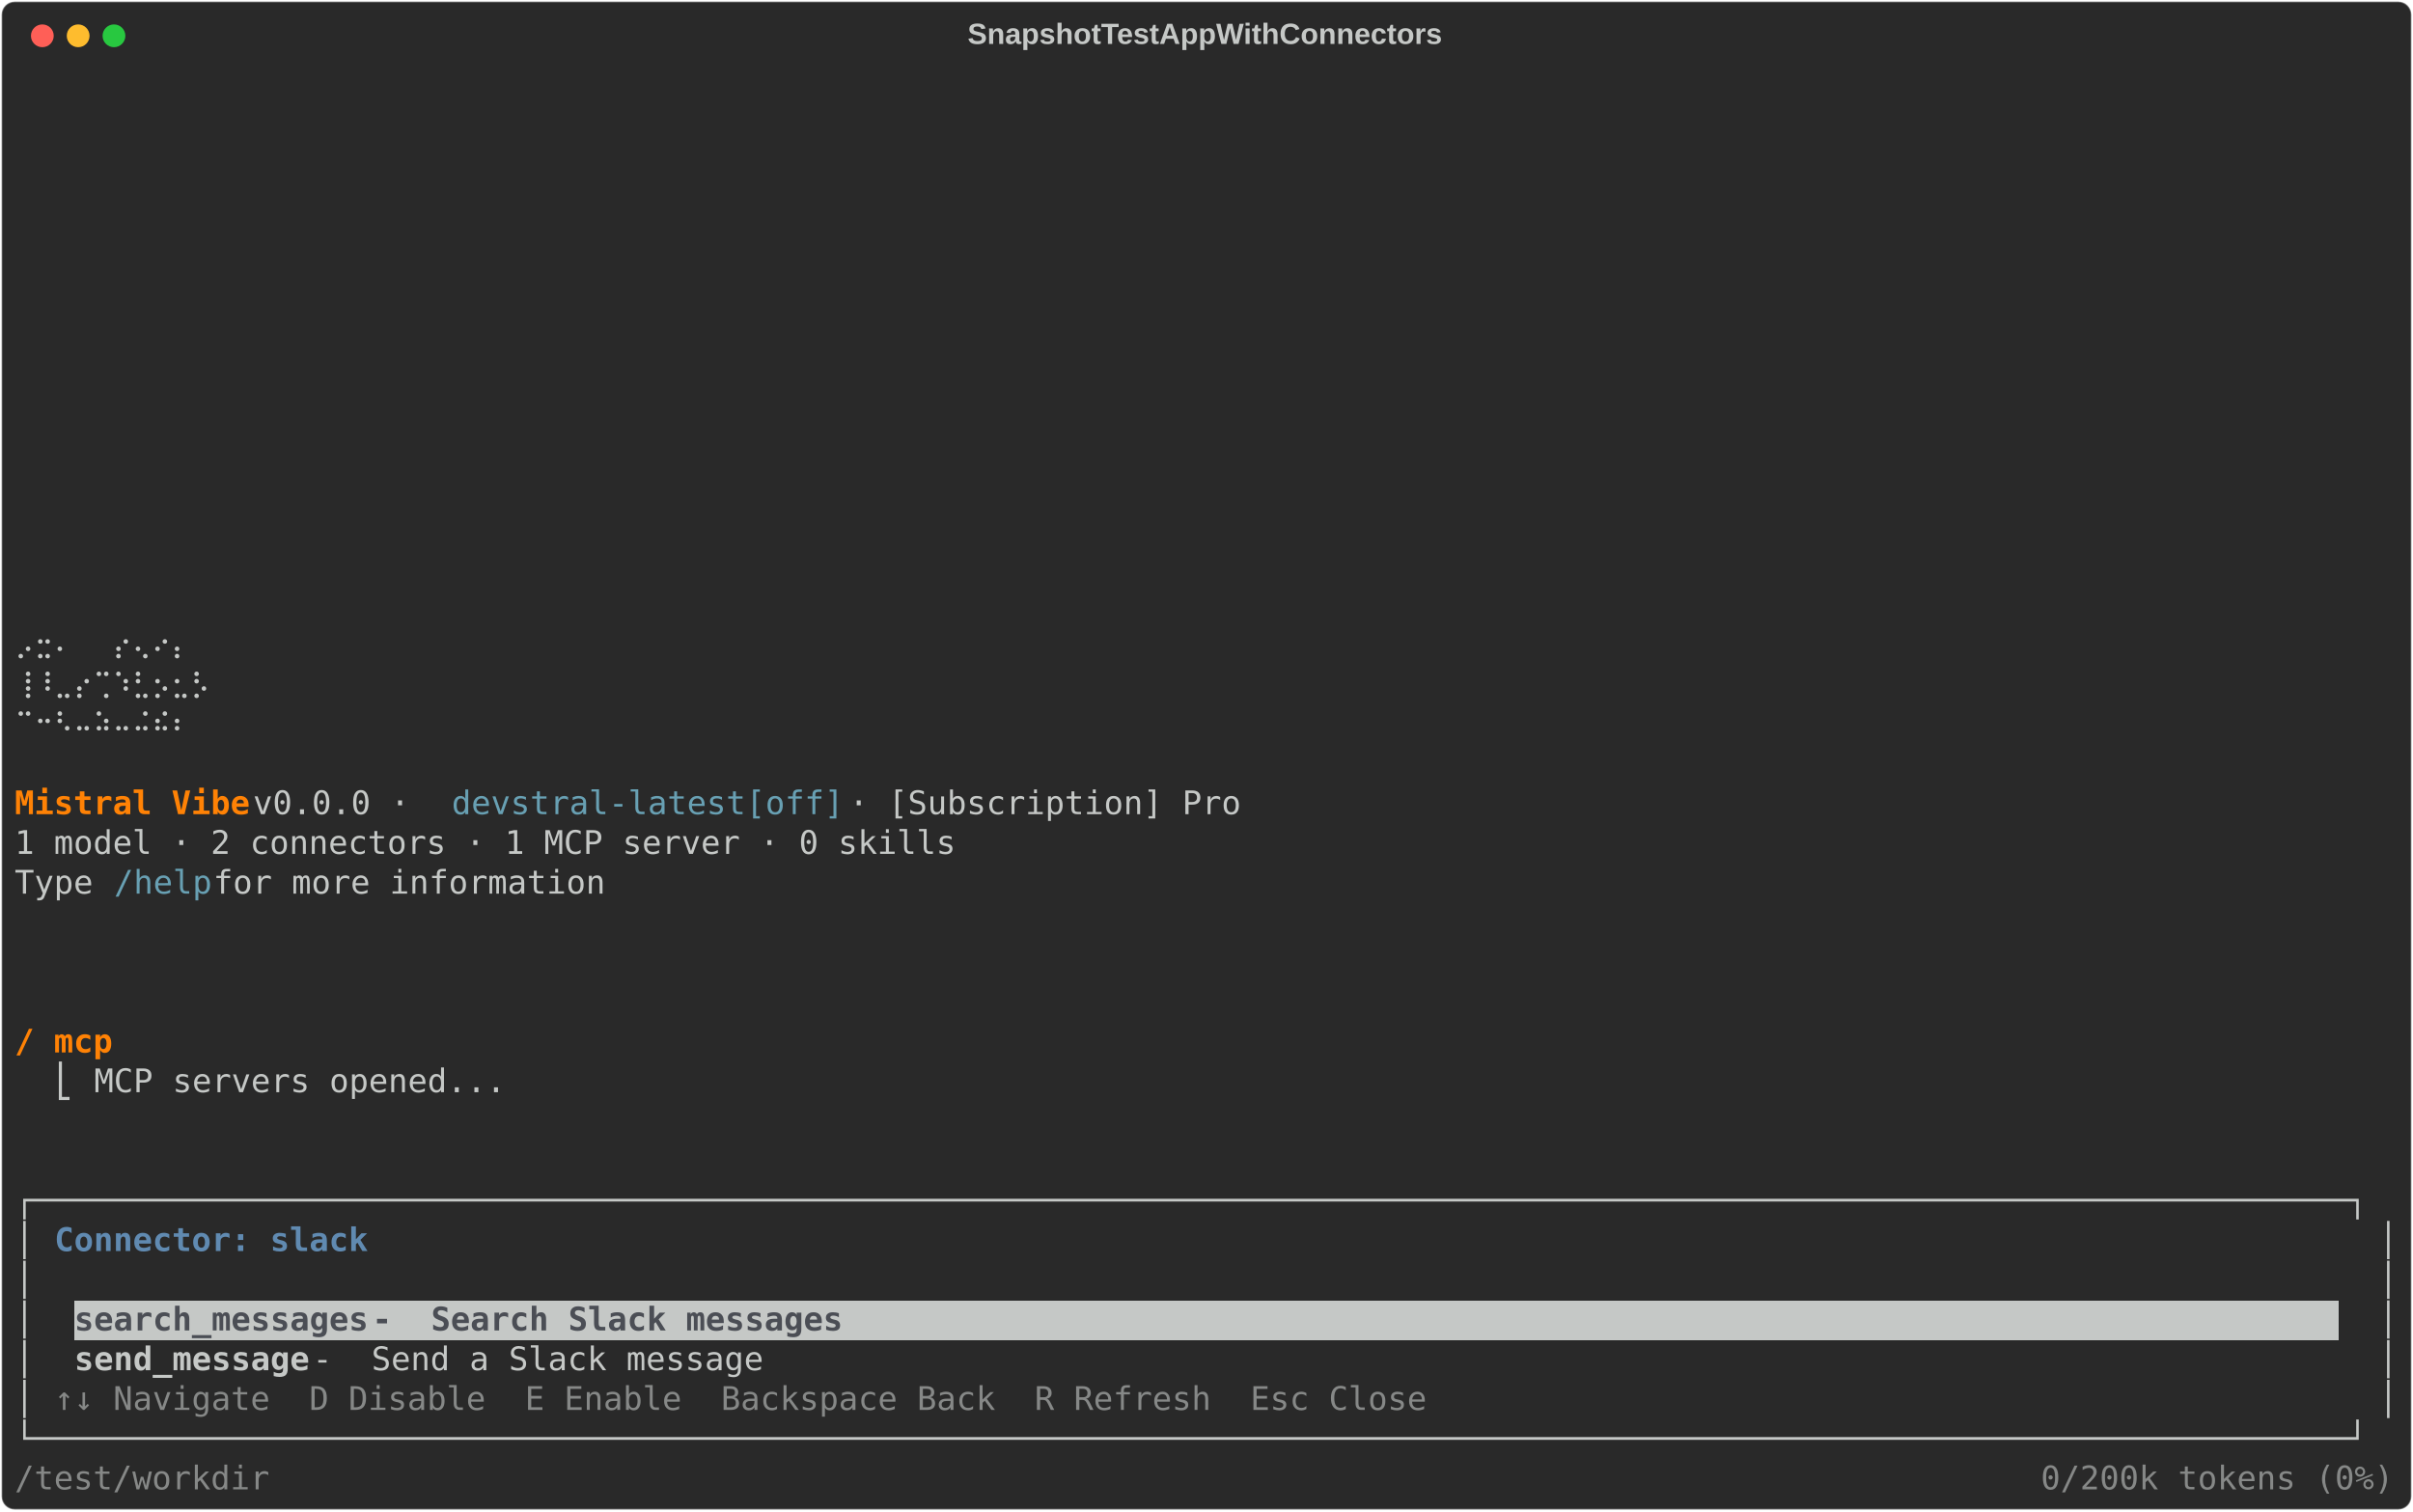
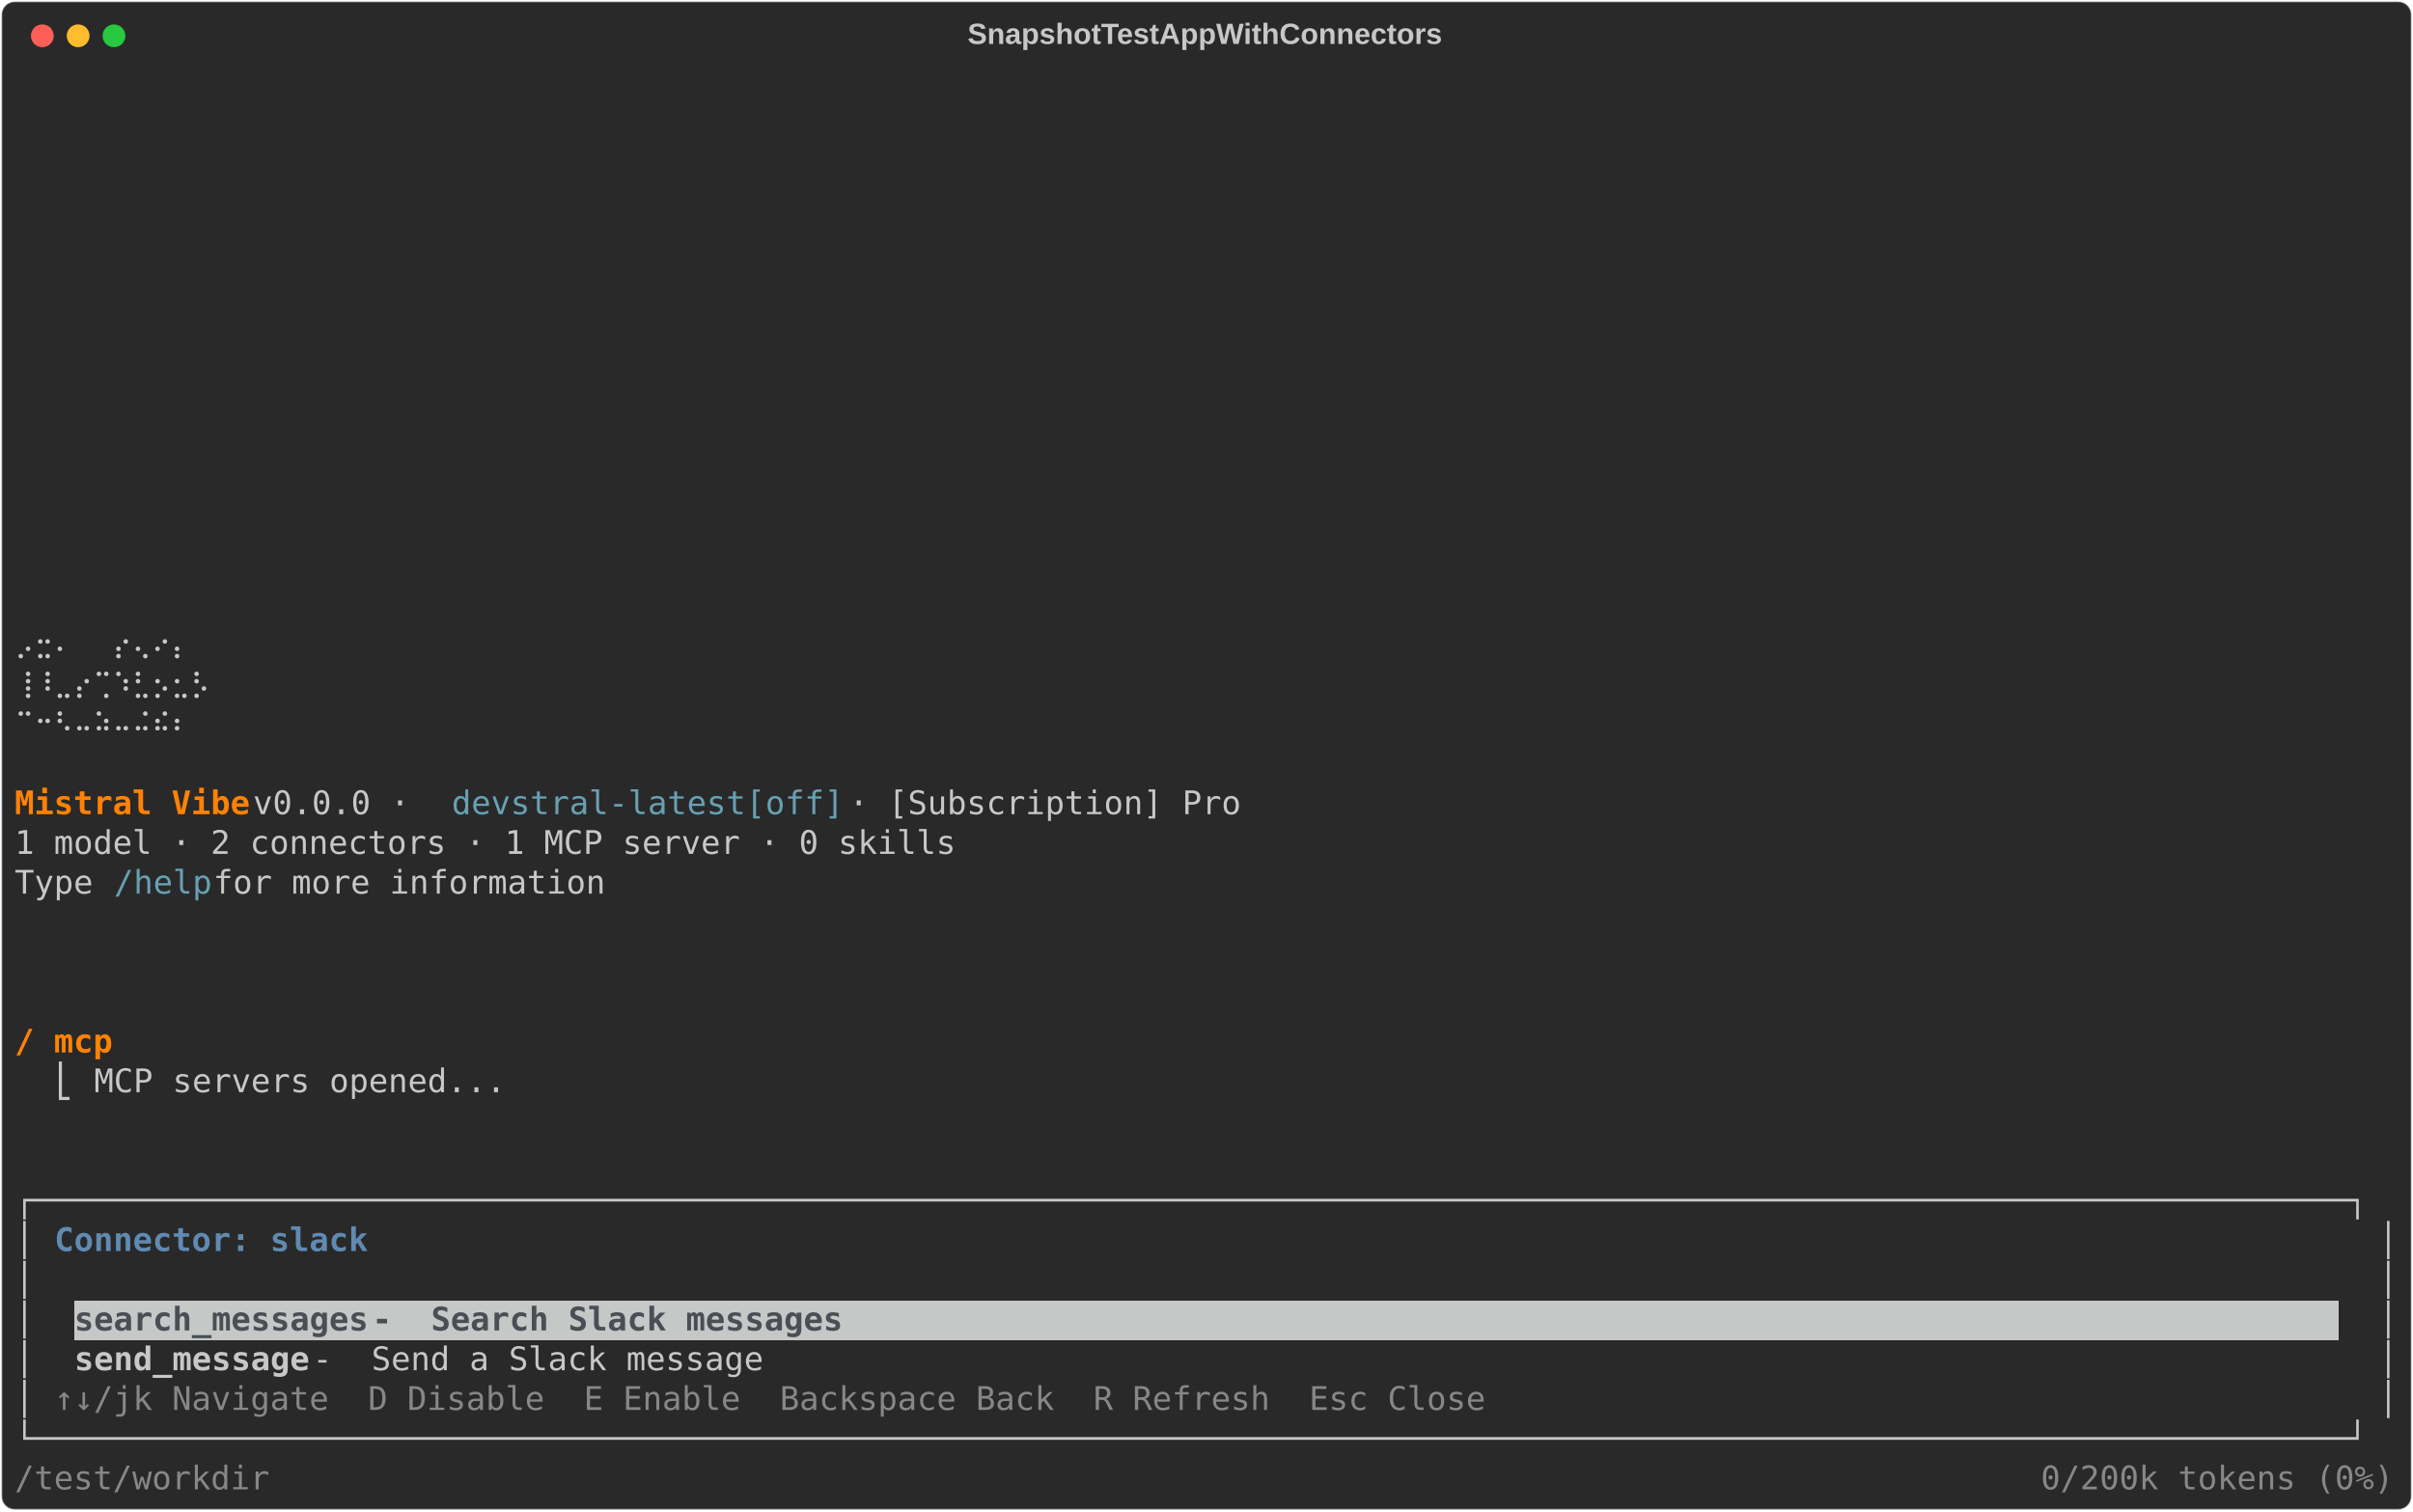
<svg xmlns="http://www.w3.org/2000/svg" class="rich-terminal" viewBox="0 0 1482 928.4">
  <style>

    @font-face {
        font-family: "Fira Code";
        src: local("FiraCode-Regular"),
                url("https://cdnjs.cloudflare.com/ajax/libs/firacode/6.2.0/woff2/FiraCode-Regular.woff2") format("woff2"),
                url("https://cdnjs.cloudflare.com/ajax/libs/firacode/6.2.0/woff/FiraCode-Regular.woff") format("woff");
        font-style: normal;
        font-weight: 400;
    }
    @font-face {
        font-family: "Fira Code";
        src: local("FiraCode-Bold"),
                url("https://cdnjs.cloudflare.com/ajax/libs/firacode/6.2.0/woff2/FiraCode-Bold.woff2") format("woff2"),
                url("https://cdnjs.cloudflare.com/ajax/libs/firacode/6.2.0/woff/FiraCode-Bold.woff") format("woff");
        font-style: bold;
        font-weight: 700;
    }

    .terminal-matrix {
        font-family: Fira Code, monospace;
        font-size: 20px;
        line-height: 24.4px;
        font-variant-east-asian: full-width;
    }

    .terminal-title {
        font-size: 18px;
        font-weight: bold;
        font-family: arial;
    }

    .terminal-r1 { fill: #c5c8c6 }
.terminal-r2 { fill: #ff8205;font-weight: bold }
.terminal-r3 { fill: #68a0b3 }
.terminal-r4 { fill: #608ab1;font-weight: bold }
.terminal-r5 { fill: #4b4e55;font-weight: bold }
.terminal-r6 { fill: #c5c8c6;font-weight: bold }
.terminal-r7 { fill: #868887 }
    </style>
  <defs>
    <clipPath id="terminal-clip-terminal">
      <rect x="0" y="0" width="1463.0" height="877.4" />
    </clipPath>
    <clipPath id="terminal-line-0">
      <rect x="0" y="1.5" width="1464" height="24.65" />
    </clipPath>
    <clipPath id="terminal-line-1">
      <rect x="0" y="25.9" width="1464" height="24.65" />
    </clipPath>
    <clipPath id="terminal-line-2">
      <rect x="0" y="50.3" width="1464" height="24.65" />
    </clipPath>
    <clipPath id="terminal-line-3">
      <rect x="0" y="74.7" width="1464" height="24.65" />
    </clipPath>
    <clipPath id="terminal-line-4">
      <rect x="0" y="99.1" width="1464" height="24.65" />
    </clipPath>
    <clipPath id="terminal-line-5">
      <rect x="0" y="123.5" width="1464" height="24.65" />
    </clipPath>
    <clipPath id="terminal-line-6">
      <rect x="0" y="147.9" width="1464" height="24.65" />
    </clipPath>
    <clipPath id="terminal-line-7">
      <rect x="0" y="172.3" width="1464" height="24.65" />
    </clipPath>
    <clipPath id="terminal-line-8">
      <rect x="0" y="196.7" width="1464" height="24.65" />
    </clipPath>
    <clipPath id="terminal-line-9">
      <rect x="0" y="221.1" width="1464" height="24.65" />
    </clipPath>
    <clipPath id="terminal-line-10">
      <rect x="0" y="245.5" width="1464" height="24.65" />
    </clipPath>
    <clipPath id="terminal-line-11">
      <rect x="0" y="269.9" width="1464" height="24.65" />
    </clipPath>
    <clipPath id="terminal-line-12">
      <rect x="0" y="294.3" width="1464" height="24.65" />
    </clipPath>
    <clipPath id="terminal-line-13">
      <rect x="0" y="318.7" width="1464" height="24.65" />
    </clipPath>
    <clipPath id="terminal-line-14">
      <rect x="0" y="343.1" width="1464" height="24.65" />
    </clipPath>
    <clipPath id="terminal-line-15">
      <rect x="0" y="367.5" width="1464" height="24.65" />
    </clipPath>
    <clipPath id="terminal-line-16">
      <rect x="0" y="391.9" width="1464" height="24.65" />
    </clipPath>
    <clipPath id="terminal-line-17">
      <rect x="0" y="416.3" width="1464" height="24.65" />
    </clipPath>
    <clipPath id="terminal-line-18">
      <rect x="0" y="440.7" width="1464" height="24.65" />
    </clipPath>
    <clipPath id="terminal-line-19">
      <rect x="0" y="465.1" width="1464" height="24.65" />
    </clipPath>
    <clipPath id="terminal-line-20">
      <rect x="0" y="489.5" width="1464" height="24.65" />
    </clipPath>
    <clipPath id="terminal-line-21">
      <rect x="0" y="513.9" width="1464" height="24.65" />
    </clipPath>
    <clipPath id="terminal-line-22">
      <rect x="0" y="538.3" width="1464" height="24.65" />
    </clipPath>
    <clipPath id="terminal-line-23">
      <rect x="0" y="562.7" width="1464" height="24.65" />
    </clipPath>
    <clipPath id="terminal-line-24">
      <rect x="0" y="587.1" width="1464" height="24.65" />
    </clipPath>
    <clipPath id="terminal-line-25">
      <rect x="0" y="611.5" width="1464" height="24.65" />
    </clipPath>
    <clipPath id="terminal-line-26">
      <rect x="0" y="635.9" width="1464" height="24.65" />
    </clipPath>
    <clipPath id="terminal-line-27">
      <rect x="0" y="660.3" width="1464" height="24.65" />
    </clipPath>
    <clipPath id="terminal-line-28">
      <rect x="0" y="684.7" width="1464" height="24.65" />
    </clipPath>
    <clipPath id="terminal-line-29">
      <rect x="0" y="709.1" width="1464" height="24.65" />
    </clipPath>
    <clipPath id="terminal-line-30">
      <rect x="0" y="733.5" width="1464" height="24.65" />
    </clipPath>
    <clipPath id="terminal-line-31">
      <rect x="0" y="757.9" width="1464" height="24.65" />
    </clipPath>
    <clipPath id="terminal-line-32">
      <rect x="0" y="782.3" width="1464" height="24.65" />
    </clipPath>
    <clipPath id="terminal-line-33">
      <rect x="0" y="806.7" width="1464" height="24.65" />
    </clipPath>
    <clipPath id="terminal-line-34">
      <rect x="0" y="831.1" width="1464" height="24.65" />
    </clipPath>
  </defs>
  <rect fill="#292929" stroke="rgba(255,255,255,0.35)" stroke-width="1" x="1" y="1" width="1480" height="926.4" rx="8" />
  <text class="terminal-title" fill="#c5c8c6" text-anchor="middle" x="740" y="27">SnapshotTestAppWithConnectors</text>
  <g transform="translate(26,22)">
    <circle cx="0" cy="0" r="7" fill="#ff5f57" />
    <circle cx="22" cy="0" r="7" fill="#febc2e" />
    <circle cx="44" cy="0" r="7" fill="#28c840" />
  </g>
  <g transform="translate(9, 41)" clip-path="url(#terminal-clip-terminal)">
    <rect fill="#c5c8c6" x="36.6" y="757.9" width="183" height="24.65" shape-rendering="crispEdges" />
    <rect fill="#c5c8c6" x="219.6" y="757.9" width="317.2" height="24.65" shape-rendering="crispEdges" />
    <rect fill="#c5c8c6" x="536.8" y="757.9" width="890.6" height="24.65" shape-rendering="crispEdges" />
    <g class="terminal-matrix">
      <text class="terminal-r1" x="1464" y="20" textLength="12.2" clip-path="url(#terminal-line-0)">
</text>
      <text class="terminal-r1" x="1464" y="44.4" textLength="12.2" clip-path="url(#terminal-line-1)">
</text>
      <text class="terminal-r1" x="1464" y="68.8" textLength="12.2" clip-path="url(#terminal-line-2)">
</text>
      <text class="terminal-r1" x="1464" y="93.2" textLength="12.2" clip-path="url(#terminal-line-3)">
</text>
      <text class="terminal-r1" x="1464" y="117.6" textLength="12.2" clip-path="url(#terminal-line-4)">
</text>
      <text class="terminal-r1" x="1464" y="142" textLength="12.2" clip-path="url(#terminal-line-5)">
</text>
      <text class="terminal-r1" x="1464" y="166.4" textLength="12.2" clip-path="url(#terminal-line-6)">
</text>
      <text class="terminal-r1" x="1464" y="190.8" textLength="12.2" clip-path="url(#terminal-line-7)">
</text>
      <text class="terminal-r1" x="1464" y="215.2" textLength="12.2" clip-path="url(#terminal-line-8)">
</text>
      <text class="terminal-r1" x="1464" y="239.6" textLength="12.2" clip-path="url(#terminal-line-9)">
</text>
      <text class="terminal-r1" x="1464" y="264" textLength="12.2" clip-path="url(#terminal-line-10)">
</text>
      <text class="terminal-r1" x="1464" y="288.4" textLength="12.2" clip-path="url(#terminal-line-11)">
</text>
      <text class="terminal-r1" x="1464" y="312.8" textLength="12.2" clip-path="url(#terminal-line-12)">
</text>
      <text class="terminal-r1" x="1464" y="337.2" textLength="12.2" clip-path="url(#terminal-line-13)">
</text>
      <text class="terminal-r1" x="0" y="361.6" textLength="134.2" clip-path="url(#terminal-line-14)">  ⡠⣒⠄  ⡔⢄⠔⡄</text>
      <text class="terminal-r1" x="1464" y="361.6" textLength="12.2" clip-path="url(#terminal-line-14)">
</text>
      <text class="terminal-r1" x="0" y="386" textLength="134.2" clip-path="url(#terminal-line-15)"> ⢸⠸⣀⡔⢉⠱⣃⡢⣂⡣</text>
      <text class="terminal-r1" x="1464" y="386" textLength="12.2" clip-path="url(#terminal-line-15)">
</text>
      <text class="terminal-r1" x="0" y="410.4" textLength="134.2" clip-path="url(#terminal-line-16)">  ⠉⠒⠣⠤⠵⠤⠬⠮⠆</text>
      <text class="terminal-r1" x="1464" y="410.4" textLength="12.2" clip-path="url(#terminal-line-16)">
</text>
      <text class="terminal-r1" x="1464" y="434.8" textLength="12.2" clip-path="url(#terminal-line-17)">
</text>
      <text class="terminal-r2" x="0" y="459.2" textLength="146.4" clip-path="url(#terminal-line-18)">Mistral Vibe</text>
      <text class="terminal-r1" x="146.4" y="459.2" textLength="122" clip-path="url(#terminal-line-18)"> v0.0.0 · </text>
      <text class="terminal-r3" x="268.4" y="459.2" textLength="244" clip-path="url(#terminal-line-18)">devstral-latest[off]</text>
      <text class="terminal-r1" x="512.4" y="459.2" textLength="256.2" clip-path="url(#terminal-line-18)"> · [Subscription] Pro</text>
      <text class="terminal-r1" x="1464" y="459.2" textLength="12.2" clip-path="url(#terminal-line-18)">
</text>
      <text class="terminal-r1" x="0" y="483.6" textLength="585.6" clip-path="url(#terminal-line-19)">1 model · 2 connectors · 1 MCP server · 0 skills</text>
      <text class="terminal-r1" x="1464" y="483.6" textLength="12.2" clip-path="url(#terminal-line-19)">
</text>
      <text class="terminal-r1" x="0" y="508" textLength="61" clip-path="url(#terminal-line-20)">Type </text>
      <text class="terminal-r3" x="61" y="508" textLength="61" clip-path="url(#terminal-line-20)">/help</text>
      <text class="terminal-r1" x="122" y="508" textLength="256.2" clip-path="url(#terminal-line-20)"> for more information</text>
      <text class="terminal-r1" x="1464" y="508" textLength="12.2" clip-path="url(#terminal-line-20)">
</text>
      <text class="terminal-r1" x="1464" y="532.4" textLength="12.2" clip-path="url(#terminal-line-21)">
</text>
      <text class="terminal-r1" x="1464" y="556.8" textLength="12.2" clip-path="url(#terminal-line-22)">
</text>
      <text class="terminal-r1" x="1464" y="581.2" textLength="12.2" clip-path="url(#terminal-line-23)">
</text>
      <text class="terminal-r2" x="0" y="605.6" textLength="61" clip-path="url(#terminal-line-24)">/ mcp</text>
      <text class="terminal-r1" x="1464" y="605.6" textLength="12.2" clip-path="url(#terminal-line-24)">
</text>
      <text class="terminal-r1" x="24.4" y="630" textLength="12.2" clip-path="url(#terminal-line-25)">⎣</text>
      <text class="terminal-r1" x="48.8" y="630" textLength="256.2" clip-path="url(#terminal-line-25)">MCP servers opened...</text>
      <text class="terminal-r1" x="1464" y="630" textLength="12.2" clip-path="url(#terminal-line-25)">
</text>
      <text class="terminal-r1" x="1464" y="654.4" textLength="12.2" clip-path="url(#terminal-line-26)">
</text>
      <text class="terminal-r1" x="1464" y="678.8" textLength="12.2" clip-path="url(#terminal-line-27)">
</text>
      <text class="terminal-r1" x="0" y="703.2" textLength="1464" clip-path="url(#terminal-line-28)">┌──────────────────────────────────────────────────────────────────────────────────────────────────────────────────────┐</text>
      <text class="terminal-r1" x="1464" y="703.2" textLength="12.2" clip-path="url(#terminal-line-28)">
</text>
      <text class="terminal-r1" x="0" y="727.6" textLength="12.2" clip-path="url(#terminal-line-29)">│</text>
      <text class="terminal-r4" x="24.4" y="727.6" textLength="195.2" clip-path="url(#terminal-line-29)">Connector: slack</text>
      <text class="terminal-r1" x="1451.8" y="727.6" textLength="12.2" clip-path="url(#terminal-line-29)">│</text>
      <text class="terminal-r1" x="1464" y="727.6" textLength="12.2" clip-path="url(#terminal-line-29)">
</text>
      <text class="terminal-r1" x="0" y="752" textLength="12.2" clip-path="url(#terminal-line-30)">│</text>
      <text class="terminal-r1" x="1451.8" y="752" textLength="12.2" clip-path="url(#terminal-line-30)">│</text>
      <text class="terminal-r1" x="1464" y="752" textLength="12.2" clip-path="url(#terminal-line-30)">
</text>
      <text class="terminal-r1" x="0" y="776.4" textLength="12.2" clip-path="url(#terminal-line-31)">│</text>
      <text class="terminal-r5" x="36.6" y="776.4" textLength="183" clip-path="url(#terminal-line-31)">search_messages</text>
      <text class="terminal-r5" x="219.6" y="776.4" textLength="317.2" clip-path="url(#terminal-line-31)">  -  Search Slack messages</text>
      <text class="terminal-r1" x="1451.8" y="776.4" textLength="12.2" clip-path="url(#terminal-line-31)">│</text>
      <text class="terminal-r1" x="1464" y="776.4" textLength="12.2" clip-path="url(#terminal-line-31)">
</text>
      <text class="terminal-r1" x="0" y="800.8" textLength="12.2" clip-path="url(#terminal-line-32)">│</text>
      <text class="terminal-r6" x="36.6" y="800.8" textLength="146.4" clip-path="url(#terminal-line-32)">send_message</text>
      <text class="terminal-r1" x="183" y="800.8" textLength="305" clip-path="url(#terminal-line-32)">  -  Send a Slack message</text>
      <text class="terminal-r1" x="1451.8" y="800.8" textLength="12.2" clip-path="url(#terminal-line-32)">│</text>
      <text class="terminal-r1" x="1464" y="800.8" textLength="12.2" clip-path="url(#terminal-line-32)">
</text>
      <text class="terminal-r1" x="0" y="825.2" textLength="12.2" clip-path="url(#terminal-line-33)">│</text>
-       <text class="terminal-r7" x="24.4" y="825.2" textLength="854" clip-path="url(#terminal-line-33)">↑↓ Navigate  D Disable  E Enable  Backspace Back  R Refresh  Esc Close</text>
+       <text class="terminal-r7" x="24.4" y="825.2" textLength="890.6" clip-path="url(#terminal-line-33)">↑↓/jk Navigate  D Disable  E Enable  Backspace Back  R Refresh  Esc Close</text>
      <text class="terminal-r1" x="1451.8" y="825.2" textLength="12.2" clip-path="url(#terminal-line-33)">│</text>
      <text class="terminal-r1" x="1464" y="825.2" textLength="12.2" clip-path="url(#terminal-line-33)">
</text>
      <text class="terminal-r1" x="0" y="849.6" textLength="1464" clip-path="url(#terminal-line-34)">└──────────────────────────────────────────────────────────────────────────────────────────────────────────────────────┘</text>
      <text class="terminal-r1" x="1464" y="849.6" textLength="12.2" clip-path="url(#terminal-line-34)">
</text>
      <text class="terminal-r7" x="0" y="874" textLength="158.6" clip-path="url(#terminal-line-35)">/test/workdir</text>
      <text class="terminal-r7" x="1244.4" y="874" textLength="219.6" clip-path="url(#terminal-line-35)">0/200k tokens (0%)</text>
    </g>
  </g>
</svg>
